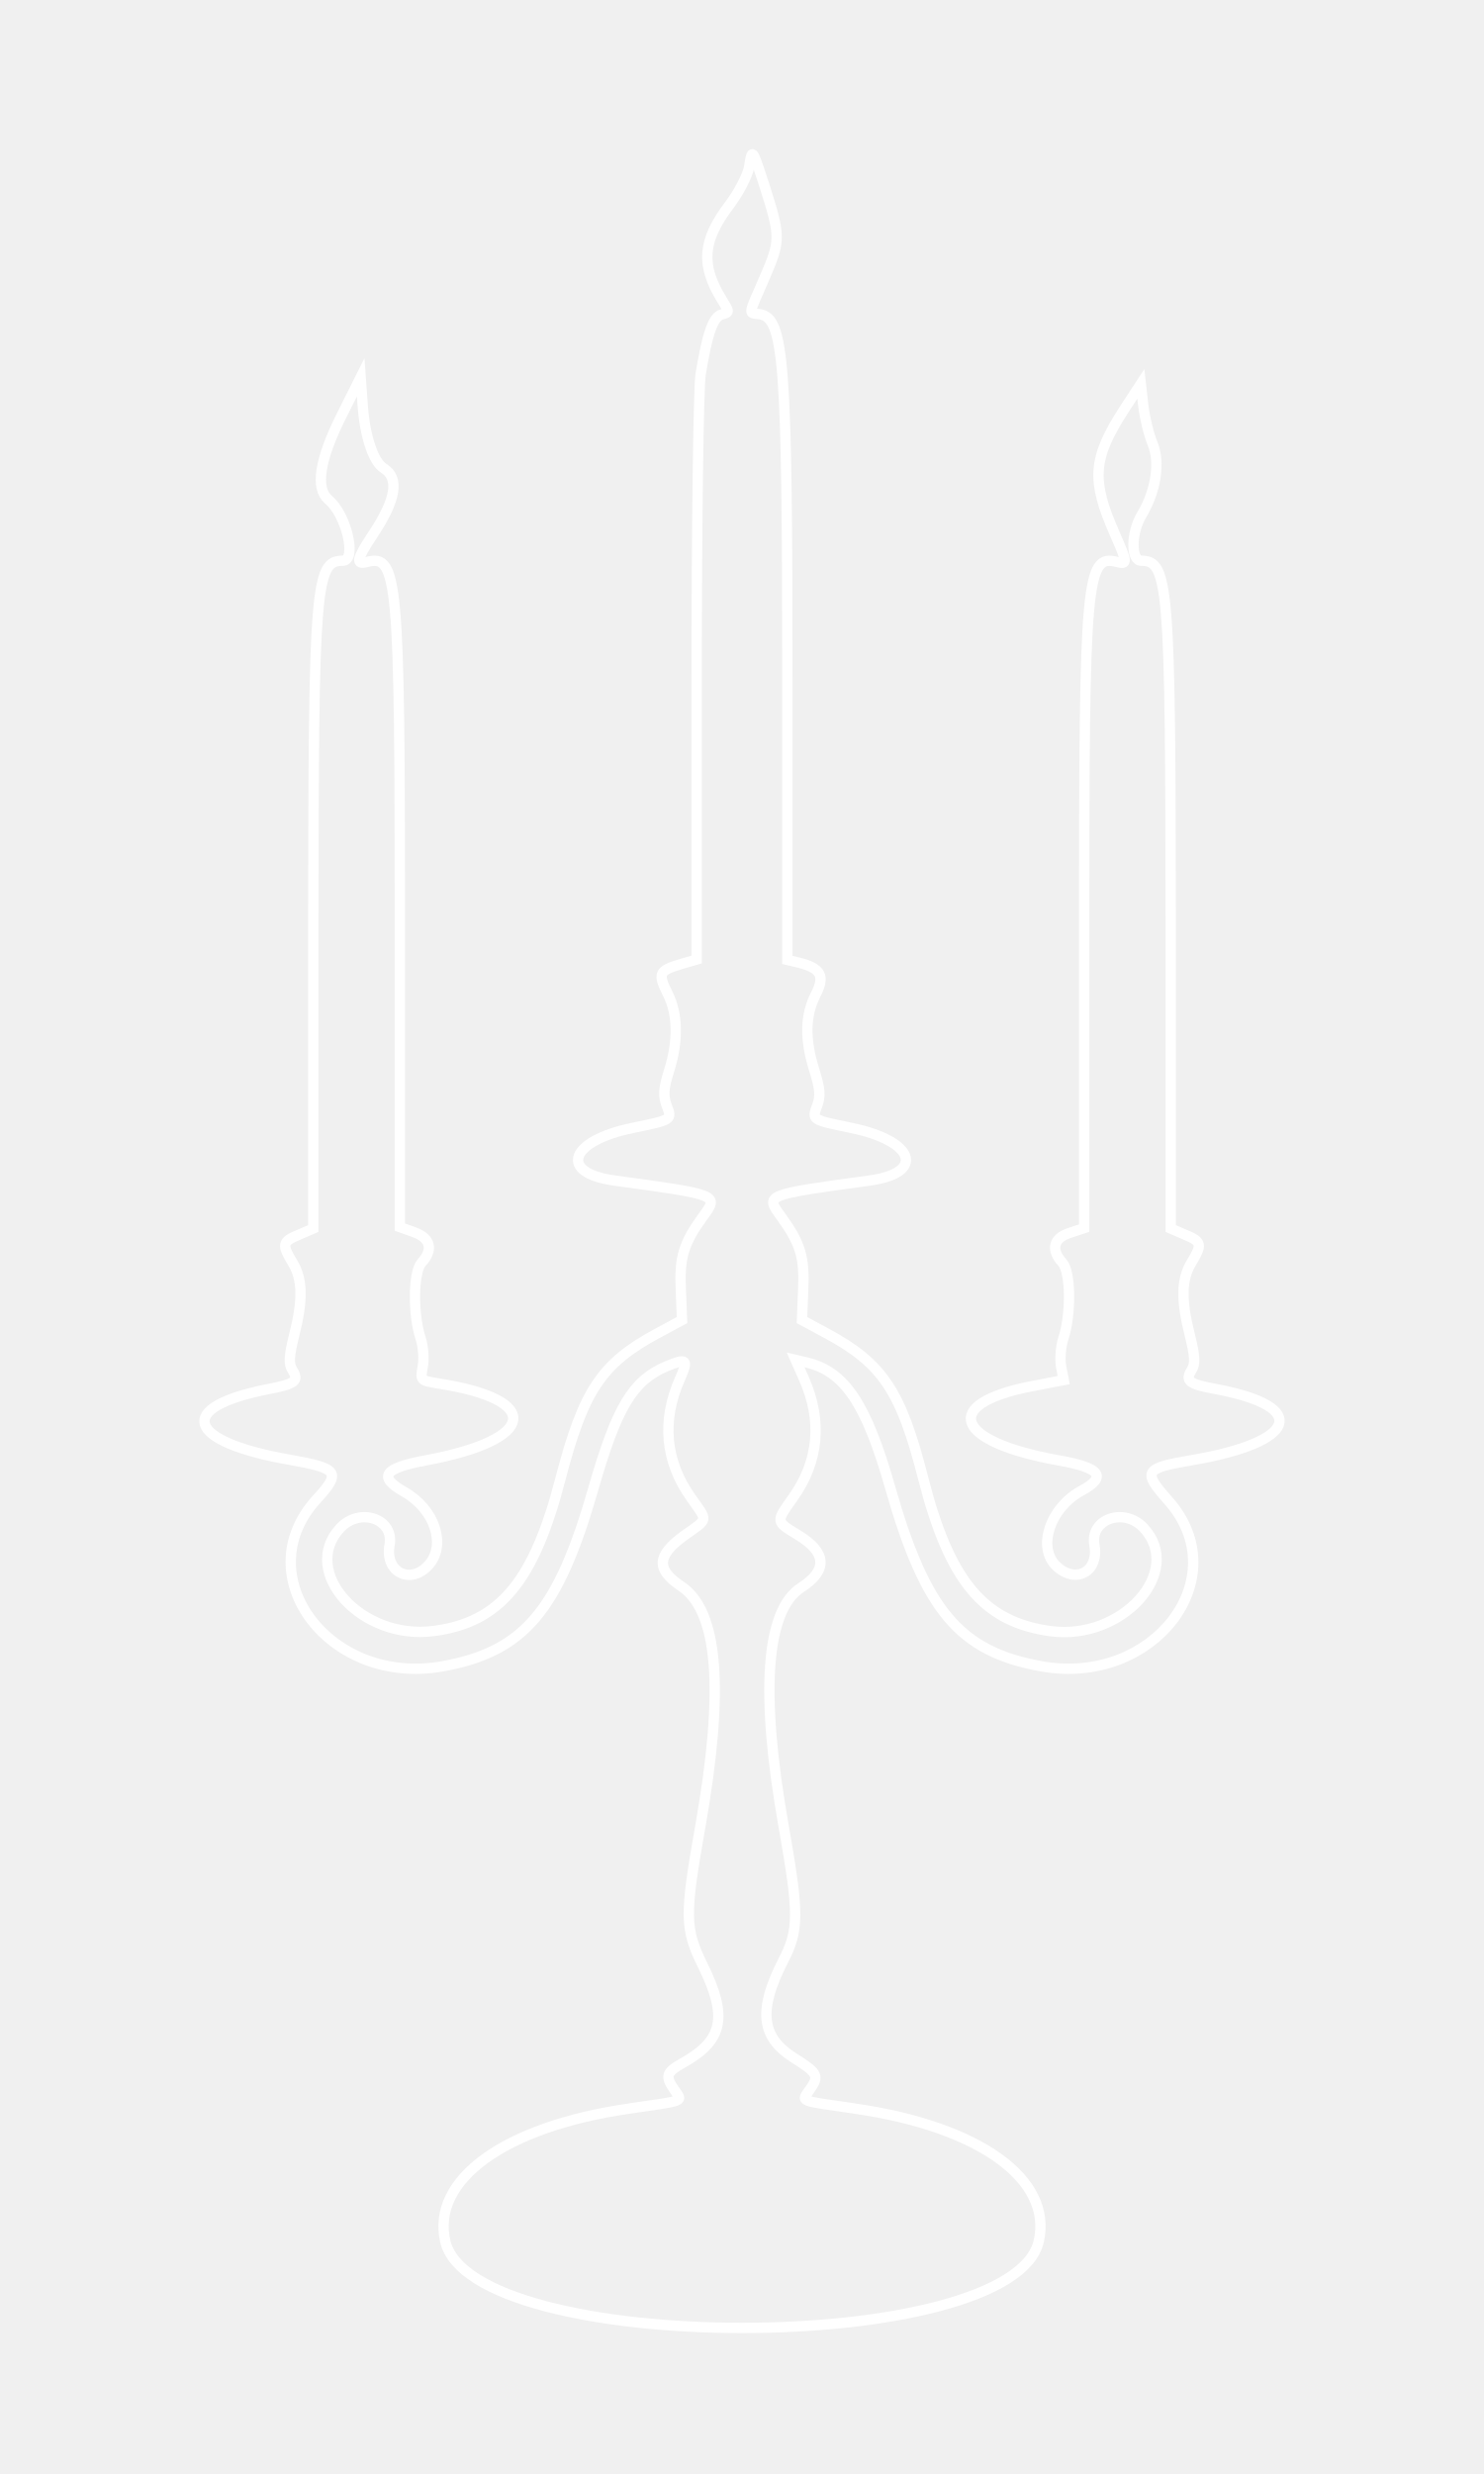
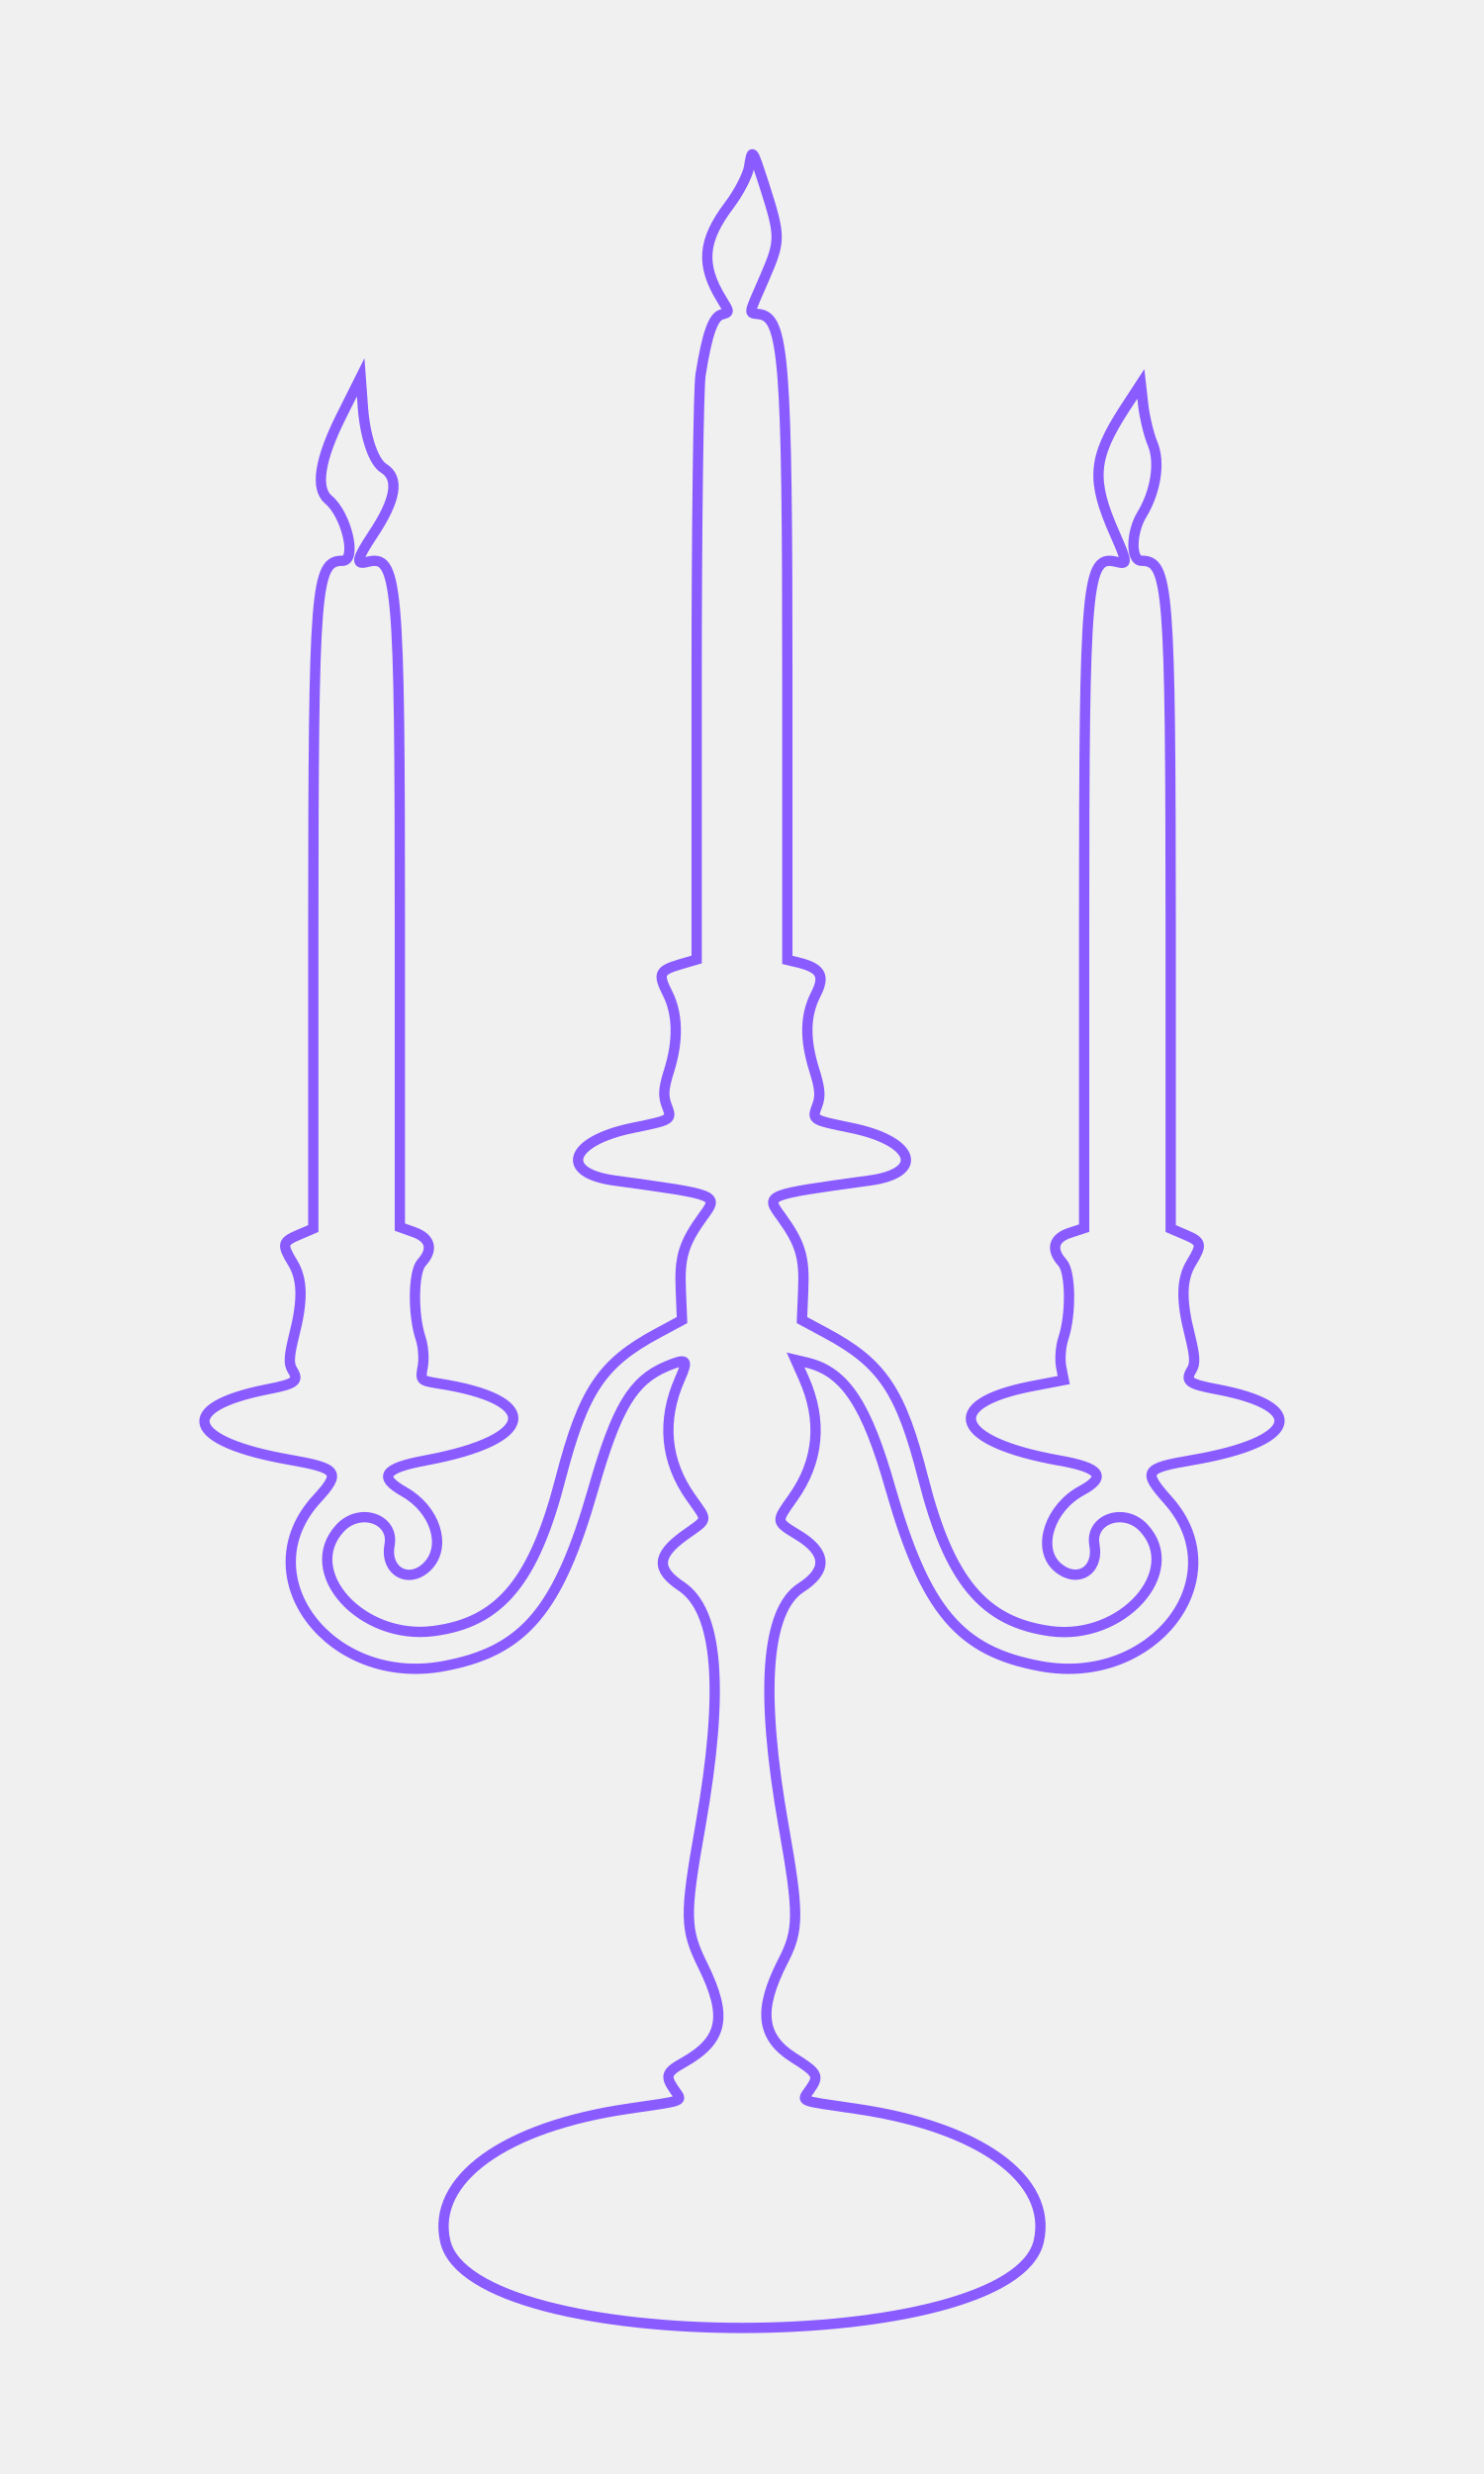
<svg xmlns="http://www.w3.org/2000/svg" version="1.0" width="360pt" height="600pt" viewBox="0 0 360 600" preserveAspectRatio="xMidYMid meet">
-   <g transform="translate(0,600) scale(0.05,-0.05)" fill="none" stroke="#ffffff" stroke-width="50">
+   <g transform="translate(0,600) scale(0.05,-0.05)" fill="none" stroke="#8A5CFF" stroke-width="50">
    <path d="M3634 11188 c-7 -39 -49 -121 -95 -182 -131 -173 -141 -290 -37 -459 38 -61 38 -62 0 -72 -42 -11 -71 -93 -103 -293 -10 -61 -19 -725 -19 -1474 l0 -1362 -79 -23 c-104 -31 -110 -46 -62 -142 50 -98 53 -230 7 -375 -27 -86 -29 -120 -12 -167 27 -71 30 -70 -165 -110 -307 -63 -360 -218 -88 -255 509 -70 507 -69 430 -174 -94 -130 -115 -196 -108 -355 l6 -148 -117 -63 c-273 -146 -361 -278 -472 -704 -129 -500 -294 -699 -615 -741 -350 -47 -652 286 -455 499 96 103 264 45 240 -82 -24 -130 98 -194 187 -100 91 97 34 273 -116 358 -129 73 -100 115 107 153 538 100 567 295 56 373 -84 14 -85 15 -73 81 7 36 3 98 -10 137 -39 117 -36 322 4 367 58 63 45 119 -35 148 l-70 25 0 1457 c0 1697 -10 1808 -160 1769 -56 -15 -50 14 29 133 113 170 130 274 52 322 -48 30 -89 150 -100 291 l-11 150 -95 -190 c-105 -210 -126 -349 -62 -403 88 -72 141 -297 69 -297 -132 0 -141 -117 -142 -1785 l0 -1454 -70 -30 c-81 -34 -84 -47 -30 -136 48 -79 51 -180 7 -352 -25 -101 -27 -138 -9 -167 34 -55 17 -68 -122 -95 -446 -88 -394 -253 107 -341 240 -42 253 -61 135 -190 -345 -374 62 -913 612 -812 393 72 559 269 728 859 114 398 192 527 356 596 99 41 107 34 65 -61 -90 -203 -72 -400 54 -577 82 -117 86 -98 -33 -183 -134 -97 -138 -164 -15 -246 180 -120 210 -500 93 -1164 -77 -434 -76 -498 12 -676 122 -248 99 -362 -95 -471 -84 -47 -89 -65 -43 -132 40 -58 59 -50 -222 -91 -602 -87 -957 -344 -890 -642 127 -562 2753 -562 2880 0 67 299 -287 555 -890 642 -281 41 -262 33 -222 91 48 68 42 81 -79 157 -157 100 -171 231 -50 468 78 150 78 229 3 654 -115 650 -86 1047 84 1157 131 84 126 171 -15 256 -108 66 -108 62 -24 180 126 177 144 374 53 579 l-40 90 55 -13 c184 -44 289 -201 405 -610 170 -595 336 -791 730 -863 546 -100 952 428 618 804 -126 142 -118 156 117 196 509 87 570 258 121 343 -140 26 -158 40 -124 95 18 29 16 66 -9 167 -44 172 -41 273 7 352 54 89 51 102 -30 136 l-70 30 0 1454 c-1 1668 -10 1785 -142 1785 -53 0 -51 137 2 224 68 113 90 254 52 344 -18 43 -38 125 -45 184 l-12 106 -81 -124 c-153 -237 -161 -342 -45 -604 61 -139 62 -149 11 -136 -150 39 -160 -72 -160 -1771 l0 -1460 -70 -23 c-80 -26 -93 -81 -35 -145 40 -45 43 -250 4 -367 -13 -39 -17 -100 -11 -136 l13 -66 -162 -31 c-438 -87 -366 -269 140 -359 200 -35 233 -79 109 -146 -154 -83 -218 -276 -122 -367 95 -88 207 -25 184 103 -24 126 144 185 239 83 197 -212 -104 -547 -451 -501 -326 44 -492 243 -619 742 -108 424 -197 557 -471 704 l-117 63 6 148 c7 159 -14 225 -108 355 -77 105 -79 104 430 174 272 37 219 192 -88 255 -195 40 -192 39 -166 109 17 45 14 82 -15 174 -46 148 -44 262 7 363 47 91 28 128 -82 156 l-55 13 0 1363 c0 1549 -16 1752 -135 1769 -55 8 -58 -13 25 178 78 181 78 197 -3 451 -58 178 -58 179 -73 83z" />
  </g>
</svg>
